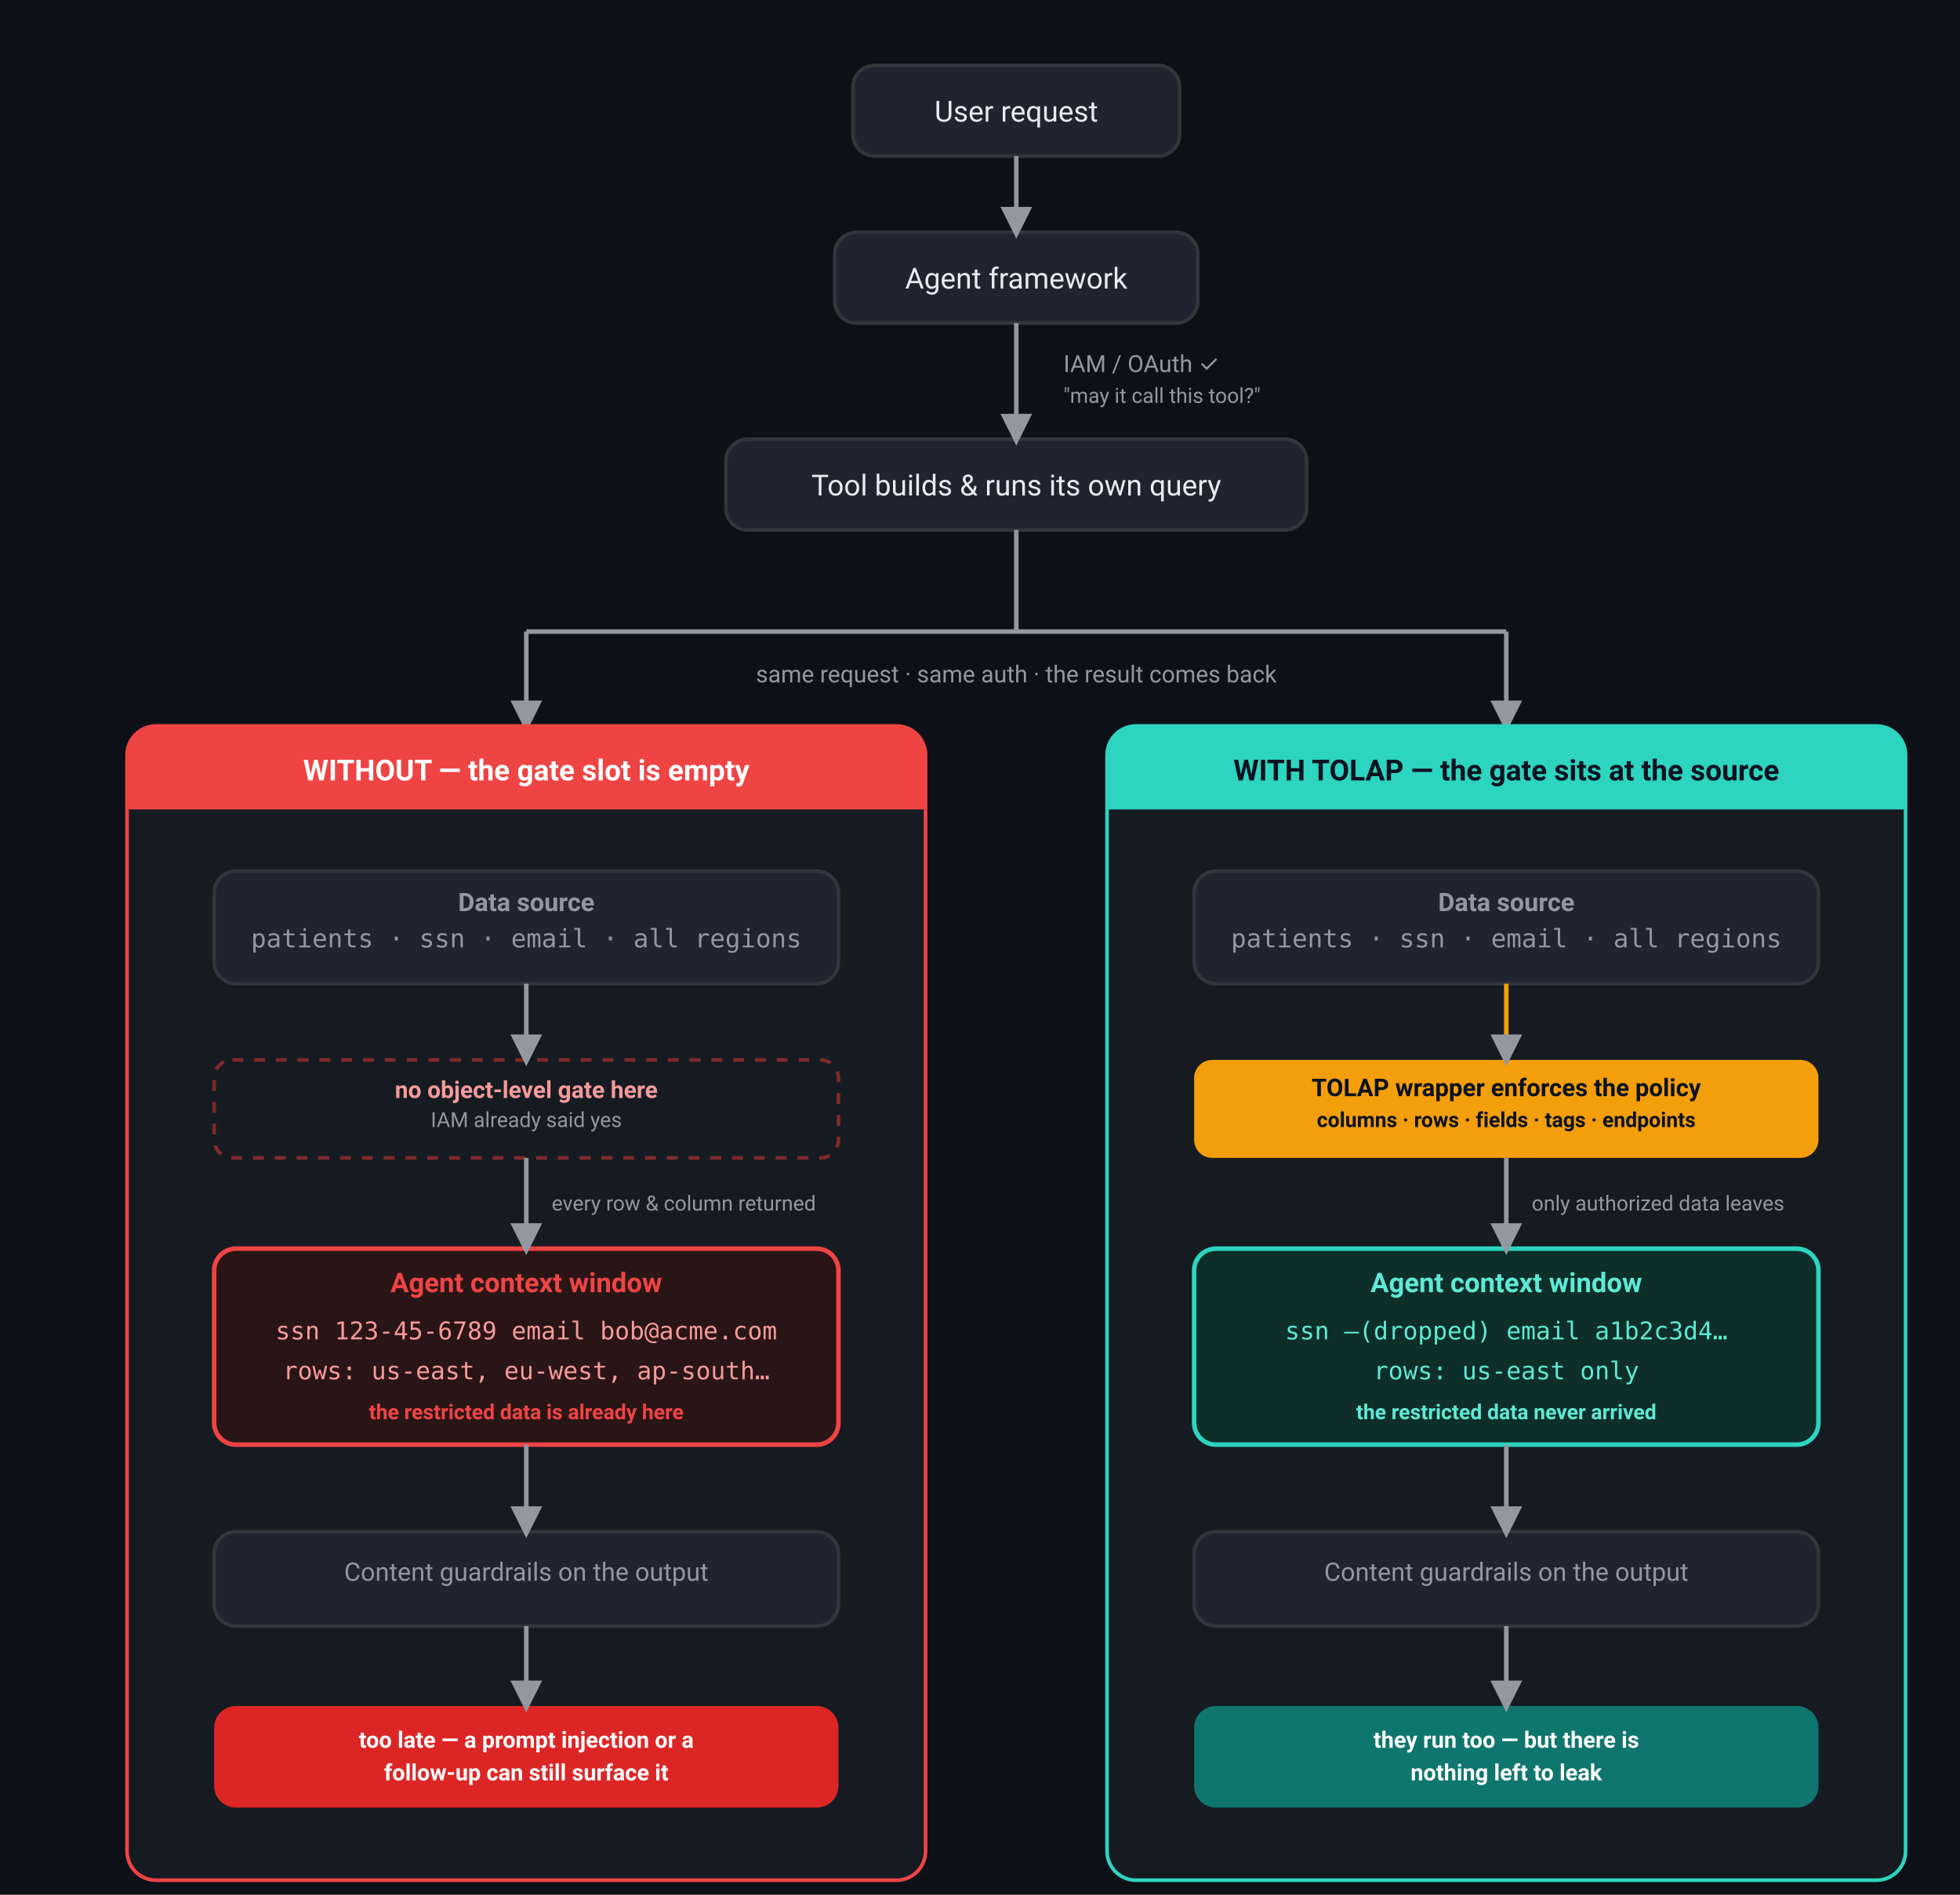
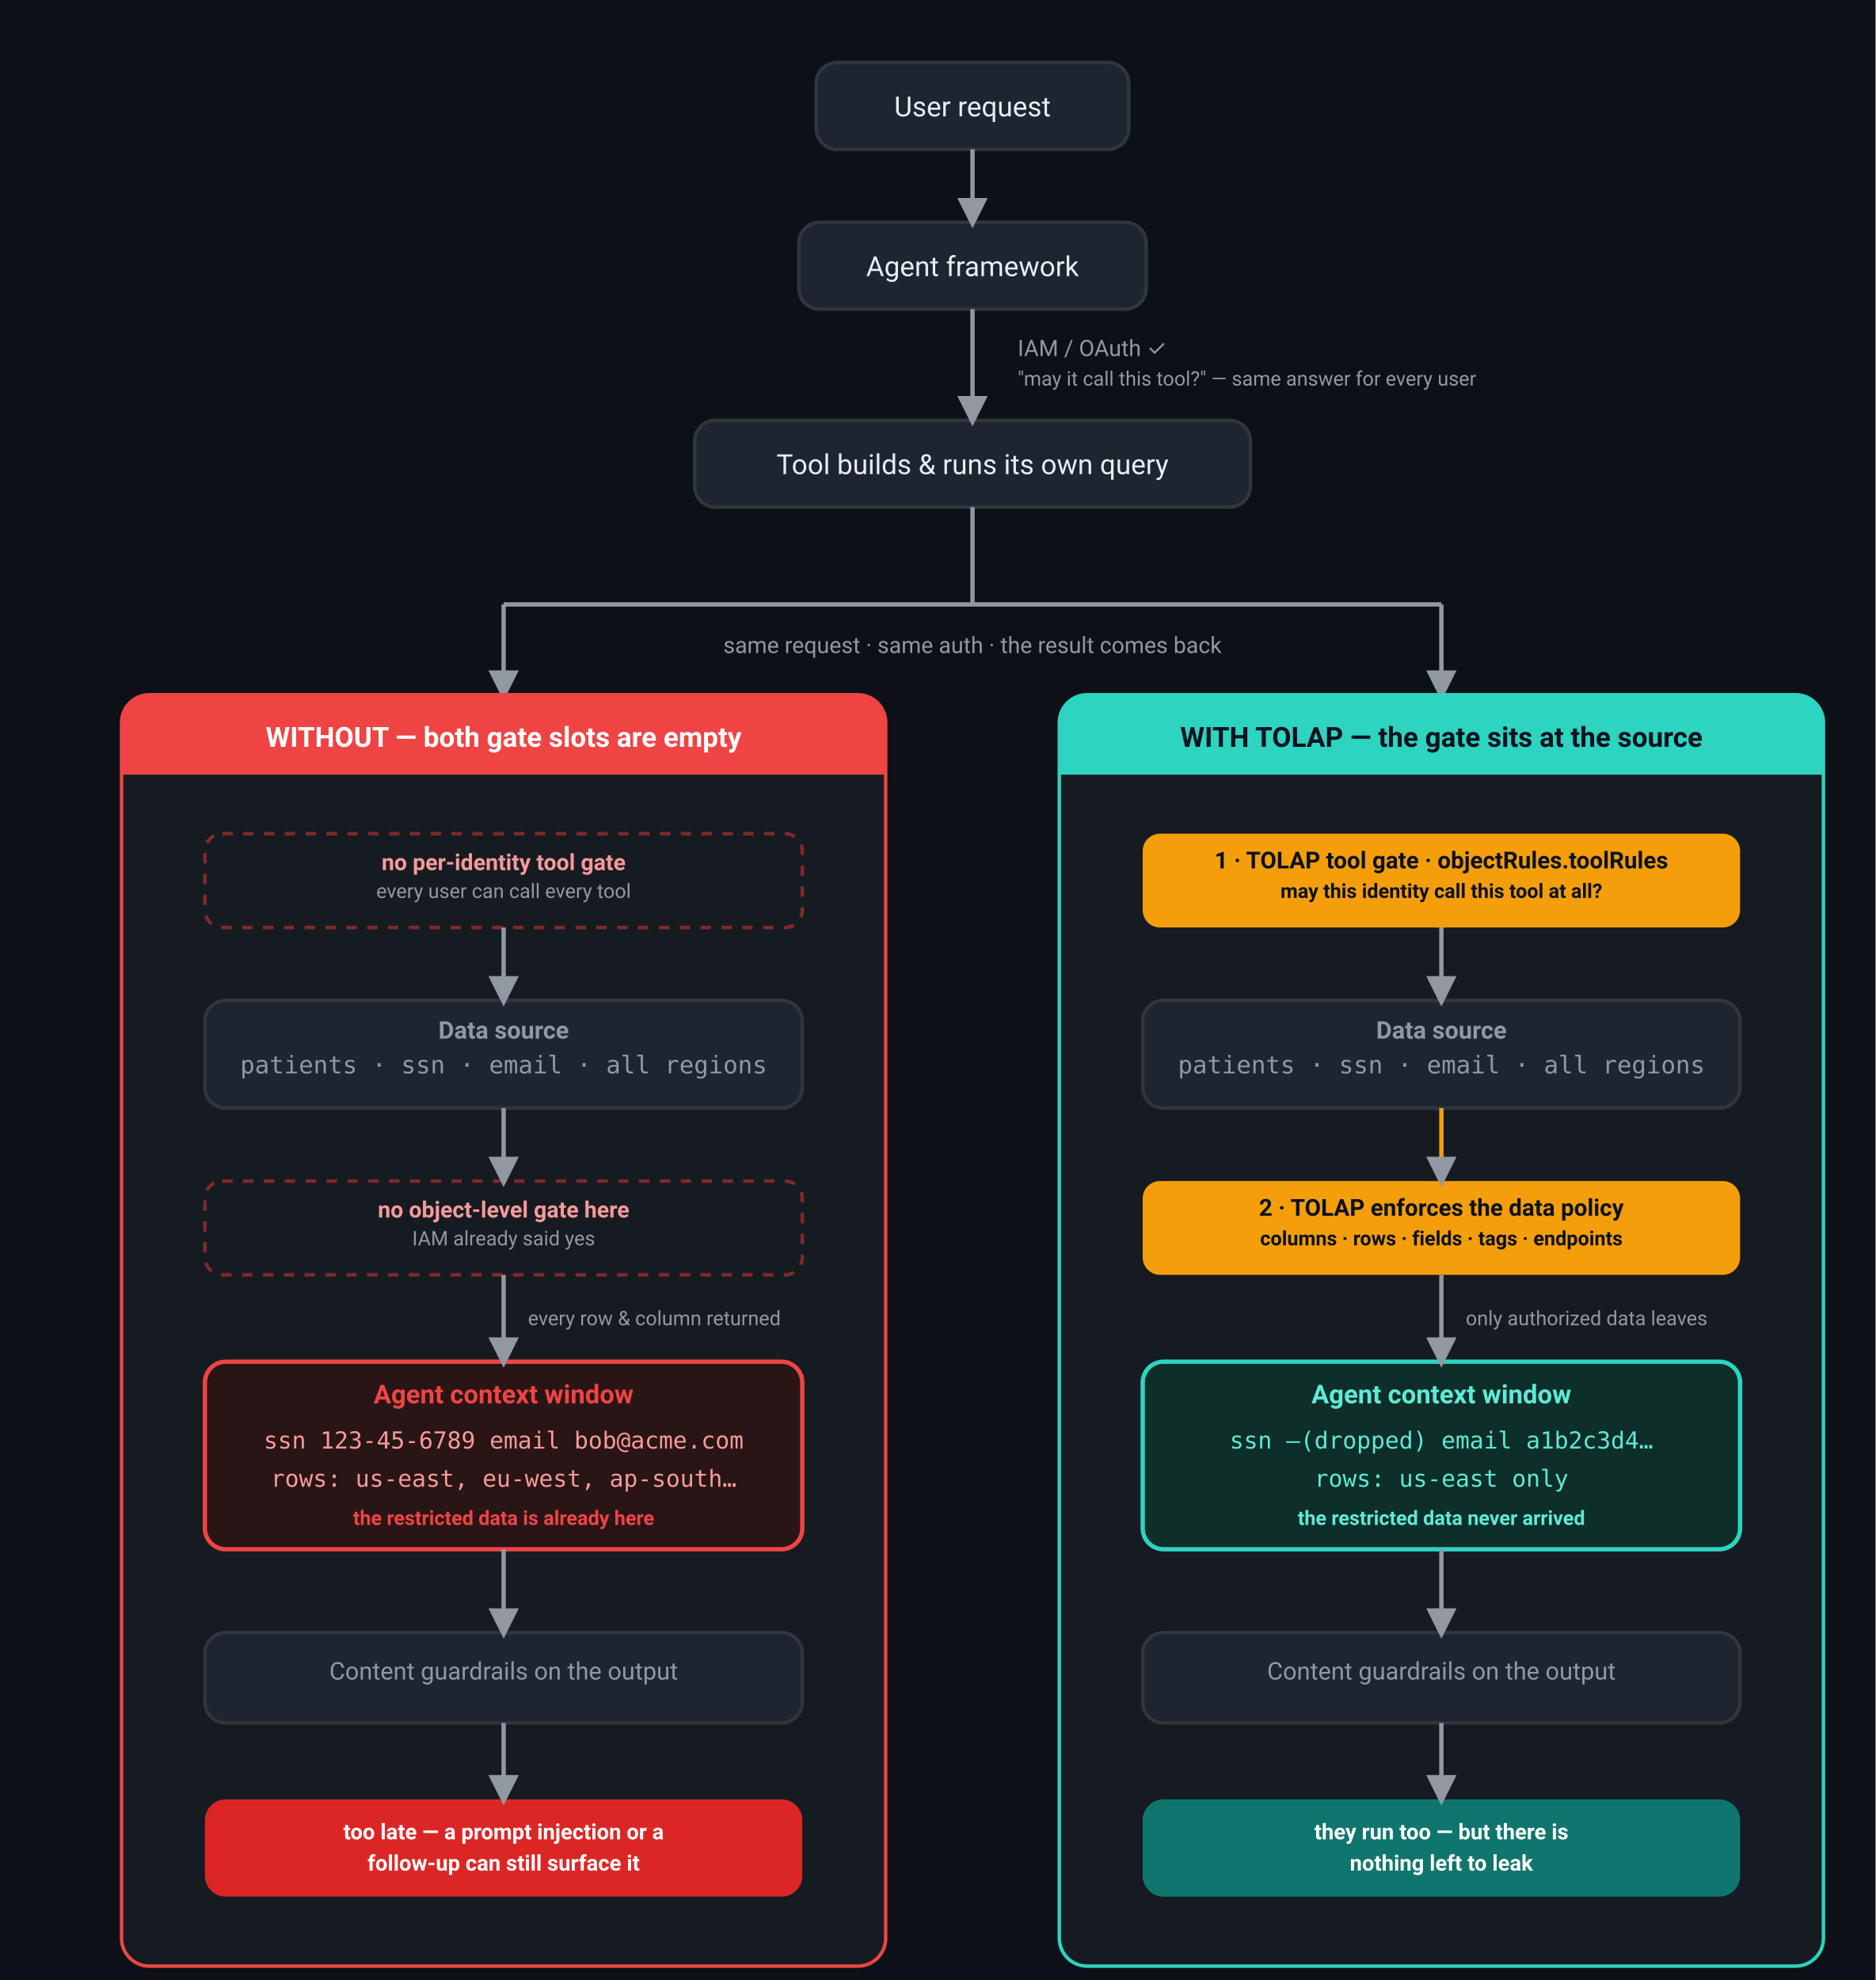
- <svg xmlns="http://www.w3.org/2000/svg" viewBox="0 0 1080 1044" role="img" aria-label="Both paths clear the same IAM/OAuth check. WITHOUT TOLAP the enforcement slot is empty, so ssn 123-45-6789, a plaintext email and every region land in the agent context window before the guardrails, which run too late. WITH TOLAP an amber wrapper enforces the policy at the source, so the same window holds a dropped ssn, a hashed email and in-region rows, and there is nothing left to leak.">
-   <rect width="1080" height="1044" fill="#0D1117" />
+ <svg xmlns="http://www.w3.org/2000/svg" viewBox="0 0 1080 1140" role="img" aria-label="Both paths clear the same IAM/OAuth check. WITHOUT TOLAP both gate slots are empty: every user can call every tool and nothing checks the data, so ssn 123-45-6789, a plaintext email and every region land in the agent context window before the guardrails, which run too late. WITH TOLAP an amber wrapper first checks whether this identity may call the tool at all (toolRules), then enforces the data policy at the source, so the same window holds a dropped ssn, a hashed email and in-region rows, and there is nothing left to leak.">
+   <rect width="1080" height="1140" fill="#0D1117" />
  <defs>
    <marker id="ar-d" viewBox="0 0 10 10" refX="8" refY="5" markerWidth="7" markerHeight="7" orient="auto-start-reverse">
      <path d="M0 0 L10 5 L0 10 z" fill="#9198A1" />
    </marker>
  </defs>
  <rect x="470.0" y="36" width="180" height="50" rx="12" fill="#1E2530" stroke="#30363D" stroke-width="2" />
  <text x="560.0" y="67" fill="#E6EDF3" font-size="16" font-weight="400" font-family="-apple-system,Segoe UI,Roboto,Helvetica,Arial,sans-serif" text-anchor="middle">User request</text>
  <rect x="460.0" y="128" width="200" height="50" rx="12" fill="#1E2530" stroke="#30363D" stroke-width="2" />
  <text x="560.0" y="159" fill="#E6EDF3" font-size="16" font-weight="400" font-family="-apple-system,Segoe UI,Roboto,Helvetica,Arial,sans-serif" text-anchor="middle">Agent framework</text>
  <rect x="400.0" y="242" width="320" height="50" rx="12" fill="#1E2530" stroke="#30363D" stroke-width="2" />
  <text x="560.0" y="273" fill="#E6EDF3" font-size="16" font-weight="400" font-family="-apple-system,Segoe UI,Roboto,Helvetica,Arial,sans-serif" text-anchor="middle">Tool builds &amp; runs its own query</text>
  <line x1="560.0" y1="86" x2="560.0" y2="128" stroke="#9198A1" stroke-width="2.5" marker-end="url(#ar-d)" />
  <line x1="560.0" y1="178" x2="560.0" y2="242" stroke="#9198A1" stroke-width="2.5" marker-end="url(#ar-d)" />
  <text x="586.0" y="205" fill="#9198A1" font-size="13" font-weight="400" font-family="-apple-system,Segoe UI,Roboto,Helvetica,Arial,sans-serif" text-anchor="start">IAM / OAuth ✓</text>
-   <text x="586.0" y="222" fill="#9198A1" font-size="11.5" font-weight="400" font-family="-apple-system,Segoe UI,Roboto,Helvetica,Arial,sans-serif" text-anchor="start">"may it call this tool?"</text>
+   <text x="586.0" y="222" fill="#9198A1" font-size="11.5" font-weight="400" font-family="-apple-system,Segoe UI,Roboto,Helvetica,Arial,sans-serif" text-anchor="start">"may it call this tool?" — same answer for every user</text>
  <path d="M560.0 292 L560.0 348 M290.0 348 L830.0 348" fill="none" stroke="#9198A1" stroke-width="2.5" />
  <line x1="290.0" y1="348" x2="290.0" y2="400" stroke="#9198A1" stroke-width="2.5" marker-end="url(#ar-d)" />
  <line x1="830.0" y1="348" x2="830.0" y2="400" stroke="#9198A1" stroke-width="2.5" marker-end="url(#ar-d)" />
  <text x="560.0" y="376" fill="#9198A1" font-size="13" font-weight="400" font-family="-apple-system,Segoe UI,Roboto,Helvetica,Arial,sans-serif" text-anchor="middle">same request · same auth · the result comes back</text>
-   <rect x="70" y="400" width="440" height="636" rx="16" fill="#161B22" stroke="#EF4444" stroke-width="2" />
+   <rect x="70" y="400" width="440" height="732" rx="16" fill="#161B22" stroke="#EF4444" stroke-width="2" />
  <path d="M70 416 a16 16 0 0 1 16 -16 h408 a16 16 0 0 1 16 16 v30 h-440 z" fill="#EF4444" />
-   <text x="290.0" y="430" fill="#FFFFFF" font-size="16" font-weight="700" font-family="-apple-system,Segoe UI,Roboto,Helvetica,Arial,sans-serif" text-anchor="middle">WITHOUT — the gate slot is empty</text>
-   <rect x="610" y="400" width="440" height="636" rx="16" fill="#161B22" stroke="#2DD4BF" stroke-width="2" />
+   <text x="290.0" y="430" fill="#FFFFFF" font-size="16" font-weight="700" font-family="-apple-system,Segoe UI,Roboto,Helvetica,Arial,sans-serif" text-anchor="middle">WITHOUT — both gate slots are empty</text>
+   <rect x="610" y="400" width="440" height="732" rx="16" fill="#161B22" stroke="#2DD4BF" stroke-width="2" />
  <path d="M610 416 a16 16 0 0 1 16 -16 h408 a16 16 0 0 1 16 16 v30 h-440 z" fill="#2DD4BF" />
  <text x="830.0" y="430" fill="#0B1220" font-size="16" font-weight="700" font-family="-apple-system,Segoe UI,Roboto,Helvetica,Arial,sans-serif" text-anchor="middle">WITH TOLAP — the gate sits at the source</text>
-   <rect x="118.0" y="480" width="344" height="62" rx="12" fill="#1E2530" stroke="#30363D" stroke-width="2" />
-   <text x="290.0" y="502" fill="#9198A1" font-size="14" font-weight="600" font-family="-apple-system,Segoe UI,Roboto,Helvetica,Arial,sans-serif" text-anchor="middle">Data source</text>
-   <text x="290.0" y="522" fill="#9198A1" font-size="14" font-weight="400" font-family="ui-monospace,SFMono-Regular,Menlo,monospace" text-anchor="middle">patients · ssn · email · all regions</text>
-   <rect x="658.0" y="480" width="344" height="62" rx="12" fill="#1E2530" stroke="#30363D" stroke-width="2" />
-   <text x="830.0" y="502" fill="#9198A1" font-size="14" font-weight="600" font-family="-apple-system,Segoe UI,Roboto,Helvetica,Arial,sans-serif" text-anchor="middle">Data source</text>
-   <text x="830.0" y="522" fill="#9198A1" font-size="14" font-weight="400" font-family="ui-monospace,SFMono-Regular,Menlo,monospace" text-anchor="middle">patients · ssn · email · all regions</text>
-   <rect x="118.0" y="584" width="344" height="54" rx="10" fill="none" stroke="#7F2A2A" stroke-width="2" stroke-dasharray="6 6" />
-   <text x="290.0" y="605" fill="#F79A9A" font-size="13" font-weight="600" font-family="-apple-system,Segoe UI,Roboto,Helvetica,Arial,sans-serif" text-anchor="middle">no object-level gate here</text>
-   <text x="290.0" y="621" fill="#9198A1" font-size="11.5" font-weight="400" font-family="-apple-system,Segoe UI,Roboto,Helvetica,Arial,sans-serif" text-anchor="middle">IAM already said yes</text>
-   <rect x="658.0" y="584" width="344" height="54" rx="10" fill="#F59E0B" stroke="#F59E0B" stroke-width="0" />
-   <text x="830.0" y="604" fill="#0B1220" font-size="13.5" font-weight="700" font-family="-apple-system,Segoe UI,Roboto,Helvetica,Arial,sans-serif" text-anchor="middle">TOLAP wrapper enforces the policy</text>
-   <text x="830.0" y="621" fill="#0B1220" font-size="11.5" font-weight="600" font-family="-apple-system,Segoe UI,Roboto,Helvetica,Arial,sans-serif" text-anchor="middle">columns · rows · fields · tags · endpoints</text>
-   <line x1="290.0" y1="542" x2="290.0" y2="584" stroke="#9198A1" stroke-width="2.5" marker-end="url(#ar-d)" />
-   <line x1="830.0" y1="542" x2="830.0" y2="584" stroke="#F59E0B" stroke-width="2.5" marker-end="url(#ar-d)" />
-   <rect x="118.0" y="688" width="344" height="108" rx="12" fill="#2A1516" stroke="#EF4444" stroke-width="2.5" />
-   <text x="290.0" y="712" fill="#EF4444" font-size="15" font-weight="700" font-family="-apple-system,Segoe UI,Roboto,Helvetica,Arial,sans-serif" text-anchor="middle">Agent context window</text>
-   <text x="290.0" y="738" fill="#F79A9A" font-size="13.5" font-weight="400" font-family="ui-monospace,SFMono-Regular,Menlo,monospace" text-anchor="middle">ssn 123-45-6789  email bob@acme.com</text>
-   <text x="290.0" y="760" fill="#F79A9A" font-size="13.5" font-weight="400" font-family="ui-monospace,SFMono-Regular,Menlo,monospace" text-anchor="middle">rows: us-east, eu-west, ap-south…</text>
-   <text x="290.0" y="782" fill="#EF4444" font-size="11.5" font-weight="600" font-family="-apple-system,Segoe UI,Roboto,Helvetica,Arial,sans-serif" text-anchor="middle">the restricted data is already here</text>
-   <rect x="658.0" y="688" width="344" height="108" rx="12" fill="#0E2E2A" stroke="#2DD4BF" stroke-width="2.5" />
-   <text x="830.0" y="712" fill="#5EEAD4" font-size="15" font-weight="700" font-family="-apple-system,Segoe UI,Roboto,Helvetica,Arial,sans-serif" text-anchor="middle">Agent context window</text>
-   <text x="830.0" y="738" fill="#5EEAD4" font-size="13.5" font-weight="400" font-family="ui-monospace,SFMono-Regular,Menlo,monospace" text-anchor="middle">ssn —(dropped)  email a1b2c3d4…</text>
-   <text x="830.0" y="760" fill="#5EEAD4" font-size="13.5" font-weight="400" font-family="ui-monospace,SFMono-Regular,Menlo,monospace" text-anchor="middle">rows: us-east only</text>
-   <text x="830.0" y="782" fill="#5EEAD4" font-size="11.5" font-weight="600" font-family="-apple-system,Segoe UI,Roboto,Helvetica,Arial,sans-serif" text-anchor="middle">the restricted data never arrived</text>
-   <line x1="290.0" y1="638" x2="290.0" y2="688" stroke="#9198A1" stroke-width="2.5" marker-end="url(#ar-d)" />
-   <text x="304.0" y="667" fill="#9198A1" font-size="11.5" font-weight="400" font-family="-apple-system,Segoe UI,Roboto,Helvetica,Arial,sans-serif" text-anchor="start">every row &amp; column returned</text>
-   <line x1="830.0" y1="638" x2="830.0" y2="688" stroke="#9198A1" stroke-width="2.5" marker-end="url(#ar-d)" />
-   <text x="844.0" y="667" fill="#9198A1" font-size="11.5" font-weight="400" font-family="-apple-system,Segoe UI,Roboto,Helvetica,Arial,sans-serif" text-anchor="start">only authorized data leaves</text>
-   <rect x="118.0" y="844" width="344" height="52" rx="12" fill="#1E2530" stroke="#30363D" stroke-width="2" />
-   <text x="290.0" y="871" fill="#9198A1" font-size="14" font-weight="400" font-family="-apple-system,Segoe UI,Roboto,Helvetica,Arial,sans-serif" text-anchor="middle">Content guardrails on the output</text>
-   <line x1="290.0" y1="796" x2="290.0" y2="844" stroke="#9198A1" stroke-width="2.5" marker-end="url(#ar-d)" />
-   <rect x="658.0" y="844" width="344" height="52" rx="12" fill="#1E2530" stroke="#30363D" stroke-width="2" />
-   <text x="830.0" y="871" fill="#9198A1" font-size="14" font-weight="400" font-family="-apple-system,Segoe UI,Roboto,Helvetica,Arial,sans-serif" text-anchor="middle">Content guardrails on the output</text>
-   <line x1="830.0" y1="796" x2="830.0" y2="844" stroke="#9198A1" stroke-width="2.5" marker-end="url(#ar-d)" />
-   <rect x="118.0" y="940" width="344" height="56" rx="12" fill="#DC2626" stroke="#DC2626" stroke-width="0" />
-   <line x1="290.0" y1="896" x2="290.0" y2="940" stroke="#9198A1" stroke-width="2.5" marker-end="url(#ar-d)" />
-   <text x="290.0" y="963" fill="#FFFFFF" font-size="12.5" font-weight="700" font-family="-apple-system,Segoe UI,Roboto,Helvetica,Arial,sans-serif" text-anchor="middle">too late — a prompt injection or a</text>
-   <text x="290.0" y="981" fill="#FFFFFF" font-size="12.5" font-weight="700" font-family="-apple-system,Segoe UI,Roboto,Helvetica,Arial,sans-serif" text-anchor="middle">follow-up can still surface it</text>
-   <rect x="658.0" y="940" width="344" height="56" rx="12" fill="#0F766E" stroke="#0F766E" stroke-width="0" />
-   <line x1="830.0" y1="896" x2="830.0" y2="940" stroke="#9198A1" stroke-width="2.5" marker-end="url(#ar-d)" />
-   <text x="830.0" y="963" fill="#FFFFFF" font-size="12.5" font-weight="700" font-family="-apple-system,Segoe UI,Roboto,Helvetica,Arial,sans-serif" text-anchor="middle">they run too — but there is</text>
-   <text x="830.0" y="981" fill="#FFFFFF" font-size="12.5" font-weight="700" font-family="-apple-system,Segoe UI,Roboto,Helvetica,Arial,sans-serif" text-anchor="middle">nothing left to leak</text>
+   <rect x="118.0" y="576" width="344" height="62" rx="12" fill="#1E2530" stroke="#30363D" stroke-width="2" />
+   <text x="290.0" y="598" fill="#9198A1" font-size="14" font-weight="600" font-family="-apple-system,Segoe UI,Roboto,Helvetica,Arial,sans-serif" text-anchor="middle">Data source</text>
+   <text x="290.0" y="618" fill="#9198A1" font-size="14" font-weight="400" font-family="ui-monospace,SFMono-Regular,Menlo,monospace" text-anchor="middle">patients · ssn · email · all regions</text>
+   <rect x="658.0" y="576" width="344" height="62" rx="12" fill="#1E2530" stroke="#30363D" stroke-width="2" />
+   <text x="830.0" y="598" fill="#9198A1" font-size="14" font-weight="600" font-family="-apple-system,Segoe UI,Roboto,Helvetica,Arial,sans-serif" text-anchor="middle">Data source</text>
+   <text x="830.0" y="618" fill="#9198A1" font-size="14" font-weight="400" font-family="ui-monospace,SFMono-Regular,Menlo,monospace" text-anchor="middle">patients · ssn · email · all regions</text>
+   <rect x="118.0" y="680" width="344" height="54" rx="10" fill="none" stroke="#7F2A2A" stroke-width="2" stroke-dasharray="6 6" />
+   <text x="290.0" y="701" fill="#F79A9A" font-size="13" font-weight="600" font-family="-apple-system,Segoe UI,Roboto,Helvetica,Arial,sans-serif" text-anchor="middle">no object-level gate here</text>
+   <text x="290.0" y="717" fill="#9198A1" font-size="11.5" font-weight="400" font-family="-apple-system,Segoe UI,Roboto,Helvetica,Arial,sans-serif" text-anchor="middle">IAM already said yes</text>
+   <rect x="658.0" y="680" width="344" height="54" rx="10" fill="#F59E0B" stroke="#F59E0B" stroke-width="0" />
+   <text x="830.0" y="700" fill="#0B1220" font-size="13.5" font-weight="700" font-family="-apple-system,Segoe UI,Roboto,Helvetica,Arial,sans-serif" text-anchor="middle">2 · TOLAP enforces the data policy</text>
+   <text x="830.0" y="717" fill="#0B1220" font-size="11.5" font-weight="600" font-family="-apple-system,Segoe UI,Roboto,Helvetica,Arial,sans-serif" text-anchor="middle">columns · rows · fields · tags · endpoints</text>
+   <line x1="290.0" y1="638" x2="290.0" y2="680" stroke="#9198A1" stroke-width="2.5" marker-end="url(#ar-d)" />
+   <line x1="830.0" y1="638" x2="830.0" y2="680" stroke="#F59E0B" stroke-width="2.5" marker-end="url(#ar-d)" />
+   <rect x="118.0" y="784" width="344" height="108" rx="12" fill="#2A1516" stroke="#EF4444" stroke-width="2.5" />
+   <text x="290.0" y="808" fill="#EF4444" font-size="15" font-weight="700" font-family="-apple-system,Segoe UI,Roboto,Helvetica,Arial,sans-serif" text-anchor="middle">Agent context window</text>
+   <text x="290.0" y="834" fill="#F79A9A" font-size="13.5" font-weight="400" font-family="ui-monospace,SFMono-Regular,Menlo,monospace" text-anchor="middle">ssn 123-45-6789  email bob@acme.com</text>
+   <text x="290.0" y="856" fill="#F79A9A" font-size="13.5" font-weight="400" font-family="ui-monospace,SFMono-Regular,Menlo,monospace" text-anchor="middle">rows: us-east, eu-west, ap-south…</text>
+   <text x="290.0" y="878" fill="#EF4444" font-size="11.5" font-weight="600" font-family="-apple-system,Segoe UI,Roboto,Helvetica,Arial,sans-serif" text-anchor="middle">the restricted data is already here</text>
+   <rect x="658.0" y="784" width="344" height="108" rx="12" fill="#0E2E2A" stroke="#2DD4BF" stroke-width="2.5" />
+   <text x="830.0" y="808" fill="#5EEAD4" font-size="15" font-weight="700" font-family="-apple-system,Segoe UI,Roboto,Helvetica,Arial,sans-serif" text-anchor="middle">Agent context window</text>
+   <text x="830.0" y="834" fill="#5EEAD4" font-size="13.5" font-weight="400" font-family="ui-monospace,SFMono-Regular,Menlo,monospace" text-anchor="middle">ssn —(dropped)  email a1b2c3d4…</text>
+   <text x="830.0" y="856" fill="#5EEAD4" font-size="13.5" font-weight="400" font-family="ui-monospace,SFMono-Regular,Menlo,monospace" text-anchor="middle">rows: us-east only</text>
+   <text x="830.0" y="878" fill="#5EEAD4" font-size="11.5" font-weight="600" font-family="-apple-system,Segoe UI,Roboto,Helvetica,Arial,sans-serif" text-anchor="middle">the restricted data never arrived</text>
+   <line x1="290.0" y1="734" x2="290.0" y2="784" stroke="#9198A1" stroke-width="2.5" marker-end="url(#ar-d)" />
+   <text x="304.0" y="763" fill="#9198A1" font-size="11.5" font-weight="400" font-family="-apple-system,Segoe UI,Roboto,Helvetica,Arial,sans-serif" text-anchor="start">every row &amp; column returned</text>
+   <line x1="830.0" y1="734" x2="830.0" y2="784" stroke="#9198A1" stroke-width="2.5" marker-end="url(#ar-d)" />
+   <text x="844.0" y="763" fill="#9198A1" font-size="11.5" font-weight="400" font-family="-apple-system,Segoe UI,Roboto,Helvetica,Arial,sans-serif" text-anchor="start">only authorized data leaves</text>
+   <rect x="118.0" y="940" width="344" height="52" rx="12" fill="#1E2530" stroke="#30363D" stroke-width="2" />
+   <text x="290.0" y="967" fill="#9198A1" font-size="14" font-weight="400" font-family="-apple-system,Segoe UI,Roboto,Helvetica,Arial,sans-serif" text-anchor="middle">Content guardrails on the output</text>
+   <line x1="290.0" y1="892" x2="290.0" y2="940" stroke="#9198A1" stroke-width="2.5" marker-end="url(#ar-d)" />
+   <rect x="658.0" y="940" width="344" height="52" rx="12" fill="#1E2530" stroke="#30363D" stroke-width="2" />
+   <text x="830.0" y="967" fill="#9198A1" font-size="14" font-weight="400" font-family="-apple-system,Segoe UI,Roboto,Helvetica,Arial,sans-serif" text-anchor="middle">Content guardrails on the output</text>
+   <line x1="830.0" y1="892" x2="830.0" y2="940" stroke="#9198A1" stroke-width="2.5" marker-end="url(#ar-d)" />
+   <rect x="118.0" y="1036" width="344" height="56" rx="12" fill="#DC2626" stroke="#DC2626" stroke-width="0" />
+   <line x1="290.0" y1="992" x2="290.0" y2="1036" stroke="#9198A1" stroke-width="2.5" marker-end="url(#ar-d)" />
+   <text x="290.0" y="1059" fill="#FFFFFF" font-size="12.5" font-weight="700" font-family="-apple-system,Segoe UI,Roboto,Helvetica,Arial,sans-serif" text-anchor="middle">too late — a prompt injection or a</text>
+   <text x="290.0" y="1077" fill="#FFFFFF" font-size="12.5" font-weight="700" font-family="-apple-system,Segoe UI,Roboto,Helvetica,Arial,sans-serif" text-anchor="middle">follow-up can still surface it</text>
+   <rect x="658.0" y="1036" width="344" height="56" rx="12" fill="#0F766E" stroke="#0F766E" stroke-width="0" />
+   <line x1="830.0" y1="992" x2="830.0" y2="1036" stroke="#9198A1" stroke-width="2.5" marker-end="url(#ar-d)" />
+   <text x="830.0" y="1059" fill="#FFFFFF" font-size="12.5" font-weight="700" font-family="-apple-system,Segoe UI,Roboto,Helvetica,Arial,sans-serif" text-anchor="middle">they run too — but there is</text>
+   <text x="830.0" y="1077" fill="#FFFFFF" font-size="12.5" font-weight="700" font-family="-apple-system,Segoe UI,Roboto,Helvetica,Arial,sans-serif" text-anchor="middle">nothing left to leak</text>
+   <rect x="118.0" y="480" width="344" height="54" rx="10" fill="none" stroke="#7F2A2A" stroke-width="2" stroke-dasharray="6 6" />
+   <text x="290.0" y="501" fill="#F79A9A" font-size="13" font-weight="600" font-family="-apple-system,Segoe UI,Roboto,Helvetica,Arial,sans-serif" text-anchor="middle">no per-identity tool gate</text>
+   <text x="290.0" y="517" fill="#9198A1" font-size="11.5" font-weight="400" font-family="-apple-system,Segoe UI,Roboto,Helvetica,Arial,sans-serif" text-anchor="middle">every user can call every tool</text>
+   <rect x="658.0" y="480" width="344" height="54" rx="10" fill="#F59E0B" stroke="#F59E0B" stroke-width="0" />
+   <text x="830.0" y="500" fill="#0B1220" font-size="13.5" font-weight="700" font-family="-apple-system,Segoe UI,Roboto,Helvetica,Arial,sans-serif" text-anchor="middle">1 · TOLAP tool gate · objectRules.toolRules</text>
+   <text x="830.0" y="517" fill="#0B1220" font-size="11.5" font-weight="600" font-family="-apple-system,Segoe UI,Roboto,Helvetica,Arial,sans-serif" text-anchor="middle">may this identity call this tool at all?</text>
+   <line x1="290.0" y1="534" x2="290.0" y2="576" stroke="#9198A1" stroke-width="2.5" marker-end="url(#ar-d)" />
+   <line x1="830.0" y1="534" x2="830.0" y2="576" stroke="#9198A1" stroke-width="2.5" marker-end="url(#ar-d)" />
</svg>
